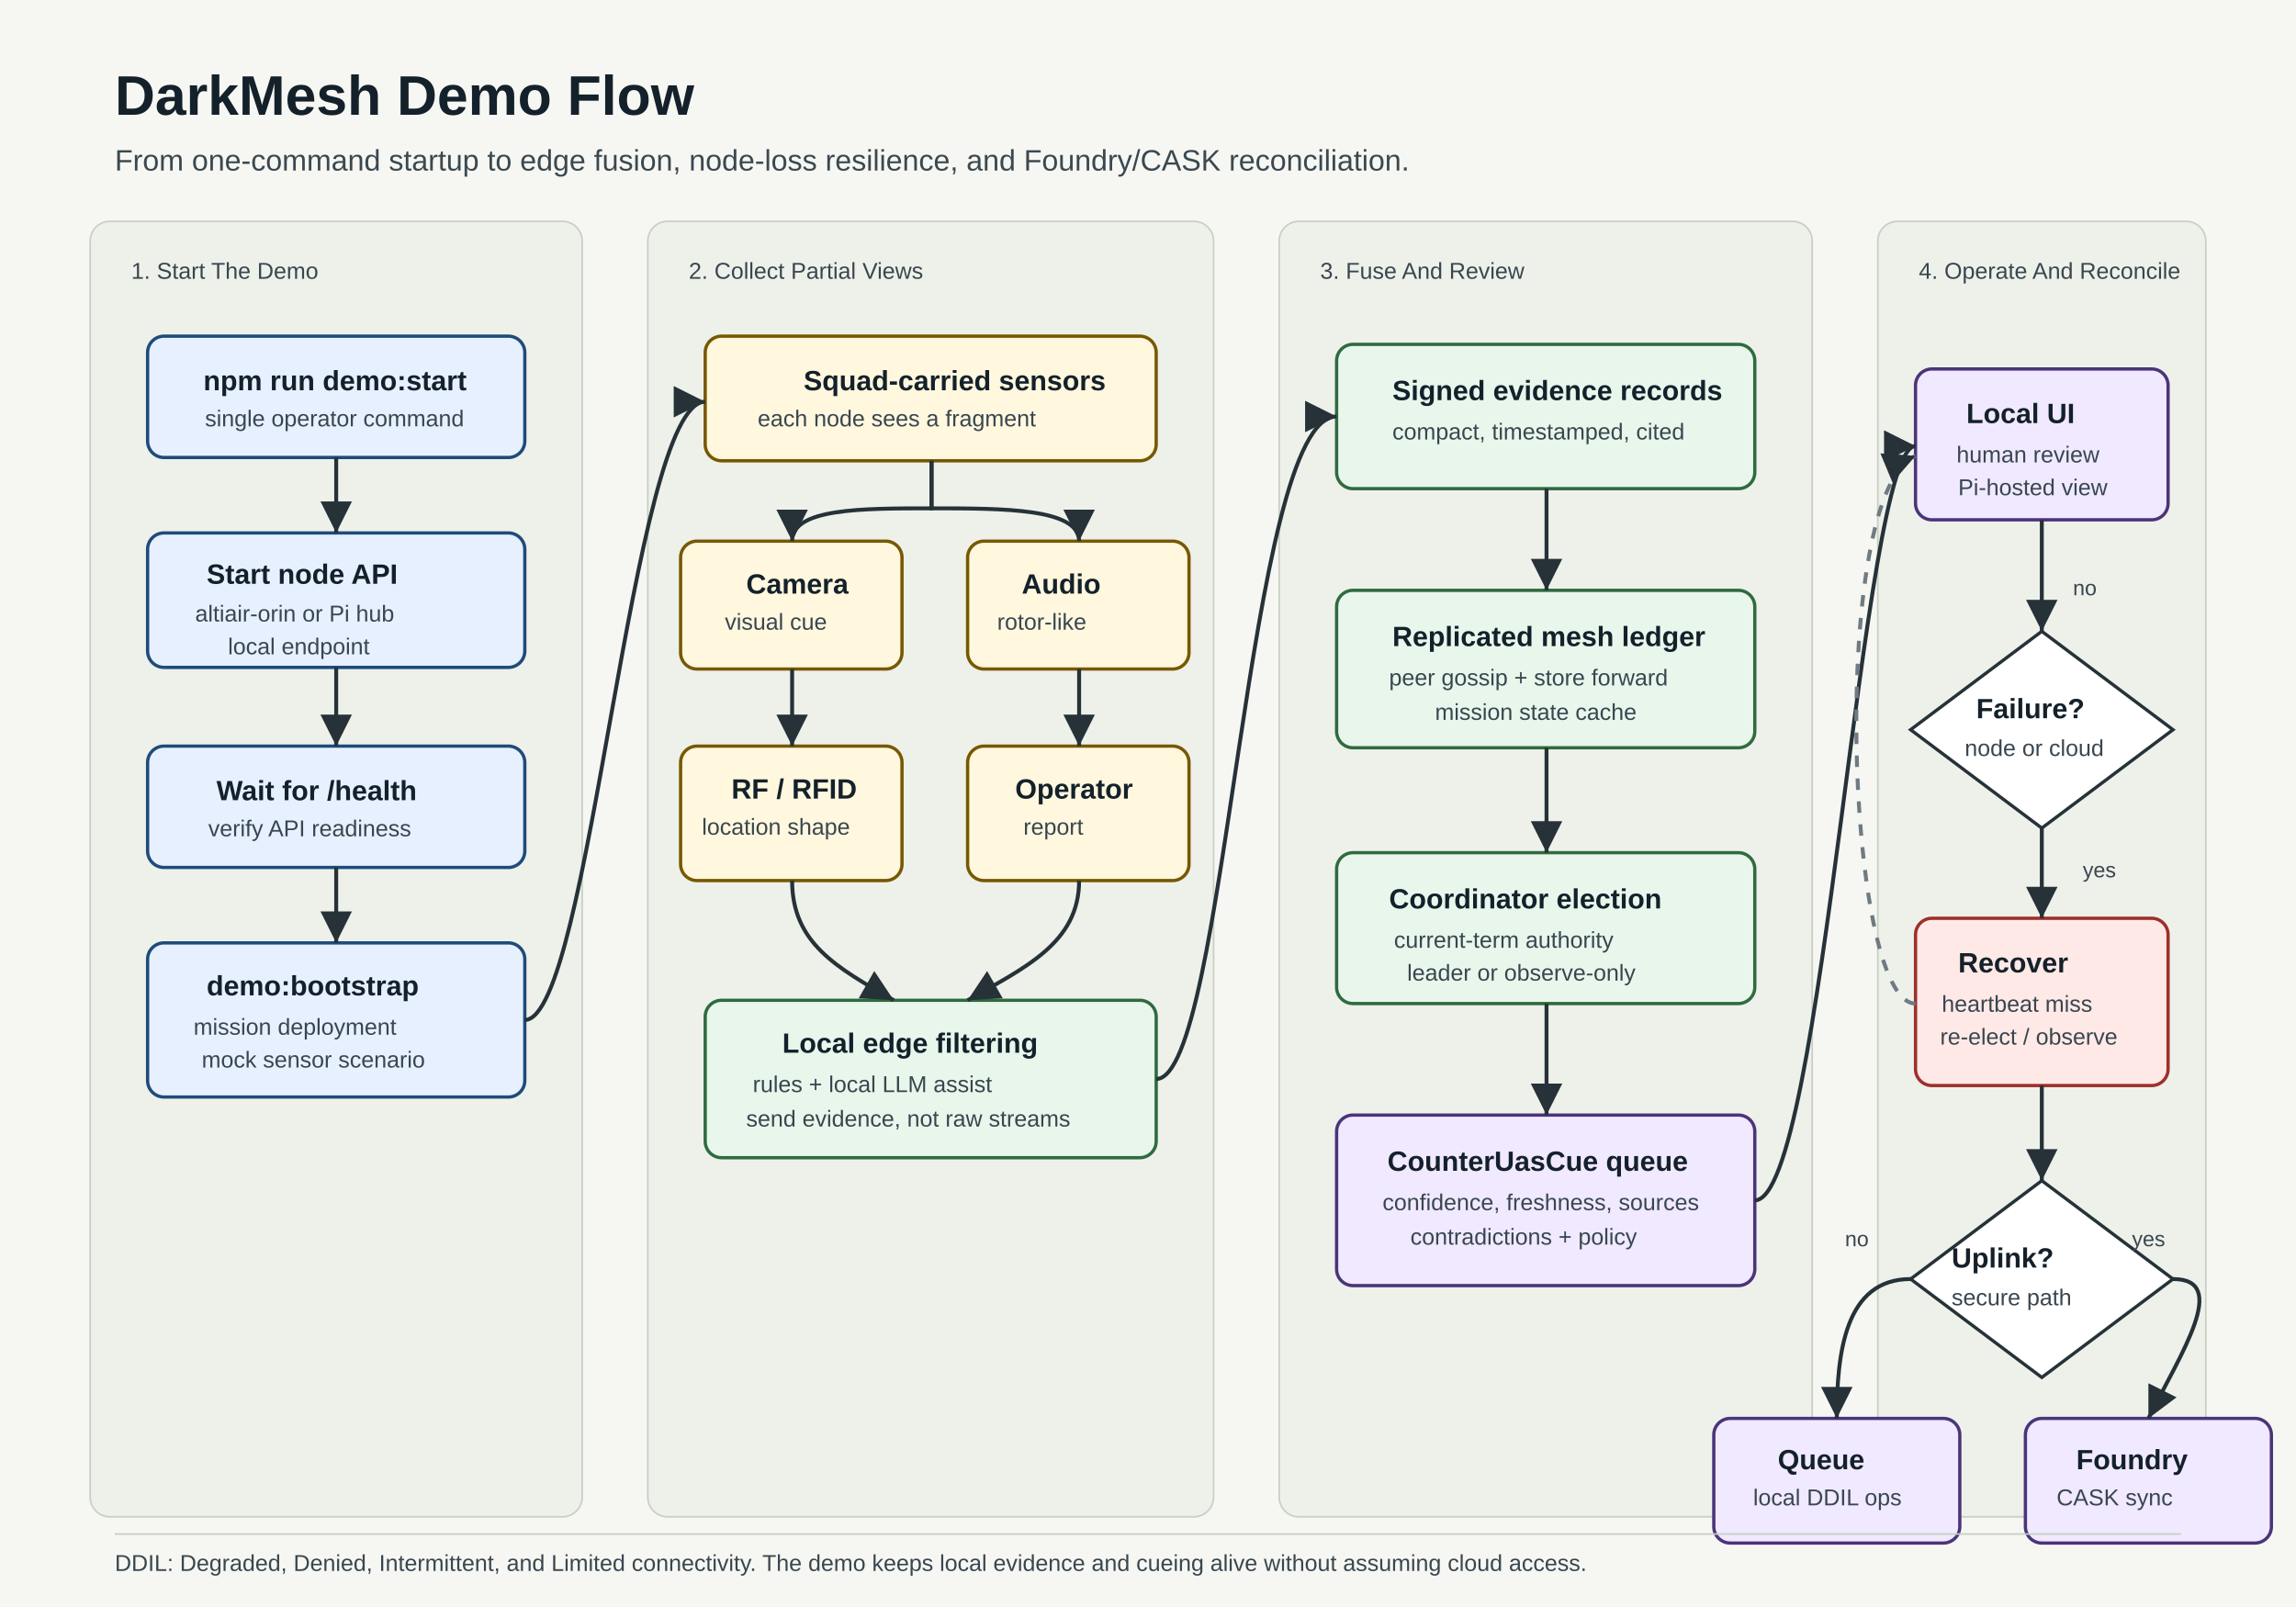
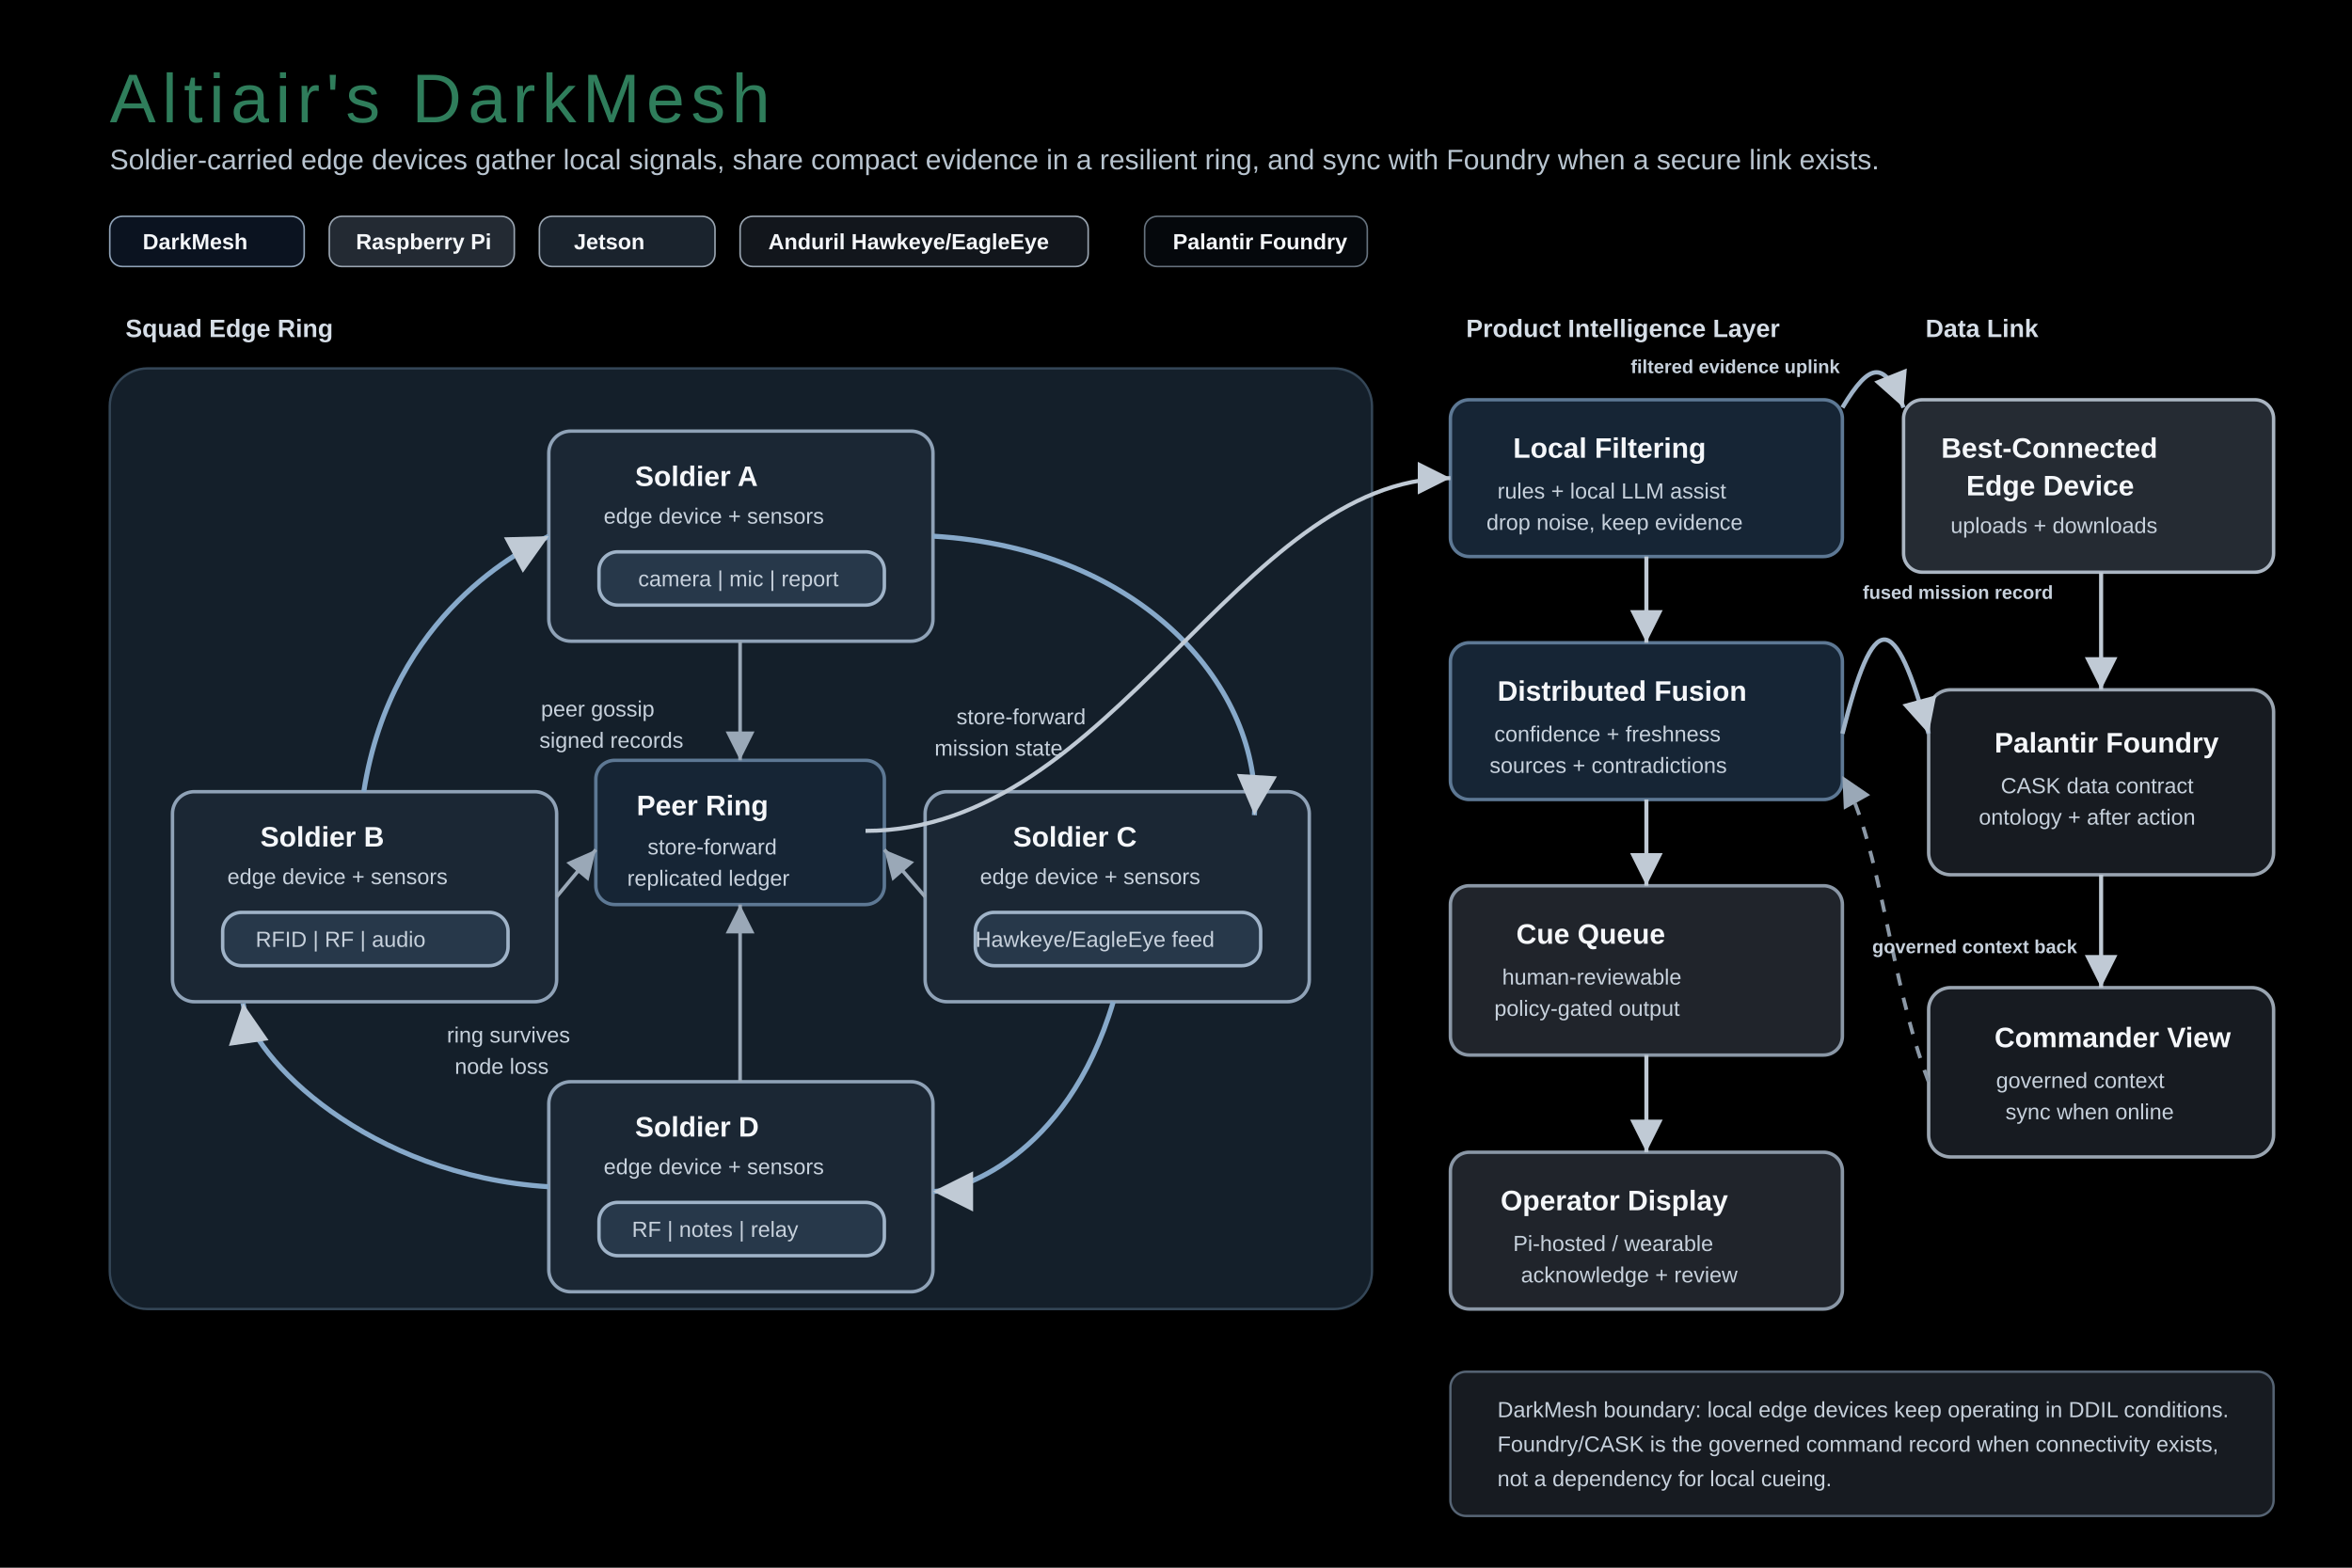
- <svg xmlns="http://www.w3.org/2000/svg" width="1400" height="980" viewBox="0 0 1400 980" role="img" aria-labelledby="title desc">
+ <svg xmlns="http://www.w3.org/2000/svg" width="1500" height="1000" viewBox="0 0 1500 1000" role="img" aria-labelledby="title desc">
  <defs>
    <marker id="arrow" markerWidth="12" markerHeight="12" refX="10" refY="6" orient="auto">
-       <path d="M2,2 L10,6 L2,10 Z" fill="#263238" />
+       <path d="M2,2 L10,6 L2,10 Z" fill="#c0cad5" />
+     </marker>
+     <marker id="softArrow" markerWidth="12" markerHeight="12" refX="10" refY="6" orient="auto">
+       <path d="M2,2 L10,6 L2,10 Z" fill="#9aa8b7" />
    </marker>
    <style>
-       .bg { fill: #f6f7f2; }
-       .title { font: 700 34px Arial, Helvetica, sans-serif; fill: #14212b; }
-       .subtitle { font: 18px Arial, Helvetica, sans-serif; fill: #3b4850; }
-       .box { fill: #ffffff; stroke: #263238; stroke-width: 2; rx: 10; }
-       .cmd { fill: #e7f0ff; stroke: #1f4b7a; stroke-width: 2; rx: 10; }
-       .sensor { fill: #fff7de; stroke: #775800; stroke-width: 2; rx: 10; }
-       .mesh { fill: #e9f6ec; stroke: #2f6b3f; stroke-width: 2; rx: 10; }
-       .review { fill: #f0e9ff; stroke: #4b347a; stroke-width: 2; rx: 10; }
-       .decision { fill: #ffffff; stroke: #263238; stroke-width: 2; }
-       .fail { fill: #ffe9e7; stroke: #9d302a; stroke-width: 2; rx: 10; }
-       .text { font: 700 17px Arial, Helvetica, sans-serif; fill: #14212b; }
-       .small { font: 14px Arial, Helvetica, sans-serif; fill: #39464f; }
-       .label { font: 13px Arial, Helvetica, sans-serif; fill: #39464f; }
-       .line { stroke: #263238; stroke-width: 2.4; fill: none; marker-end: url(#arrow); }
-       .dash { stroke: #6f7a82; stroke-width: 2.4; stroke-dasharray: 7 7; fill: none; marker-end: url(#arrow); }
-       .band { fill: #eef1ea; stroke: #c8cfc3; stroke-width: 1; rx: 12; }
+       .bg { fill: #000000; }
+       .title { font: 400 44px Nasalization, "Arial Rounded MT Bold", "Eurostile Extended", Orbitron, Michroma, Futura, Arial, sans-serif; fill: #2f7d5b; letter-spacing: 4px; }
+       .subtitle { font: 18px Arial, Helvetica, sans-serif; fill: #b8c4cf; }
+       .section { font: 700 16px Arial, Helvetica, sans-serif; fill: #d6dee7; text-transform: uppercase; }
+       .box { fill: #1c2631; stroke: #657383; stroke-width: 2; rx: 12; }
+       .soldier { fill: #1b2734; stroke: #8fa2b7; stroke-width: 2.2; rx: 14; }
+       .device { fill: #27384a; stroke: #9fb3c8; stroke-width: 2.2; rx: 12; }
+       .mesh { fill: #162535; stroke: #5d7894; stroke-width: 2.2; rx: 12; }
+       .review { fill: #20242b; stroke: #8a97a6; stroke-width: 2.2; rx: 12; }
+       .cloud { fill: #171b21; stroke: #9aa5b1; stroke-width: 2.2; rx: 14; }
+       .warn { fill: #252b33; stroke: #aab5c2; stroke-width: 2.2; rx: 12; }
+       .badge { fill: #05080c; stroke: #66727e; stroke-width: 1; rx: 8; }
+       .badgeAlt { fill: #0b1320; stroke: #8fa2b7; stroke-width: 1; rx: 8; }
+       .badgePi { fill: #232a33; stroke: #9aa5b1; stroke-width: 1; rx: 8; }
+       .badgeJetson { fill: #1a232d; stroke: #9aa5b1; stroke-width: 1; rx: 8; }
+       .badgeAnduril { fill: #12161c; stroke: #9aa5b1; stroke-width: 1; rx: 8; }
+       .badgeText { font: 700 14px Arial, Helvetica, sans-serif; fill: #f5f7fa; }
+       .text { font: 700 18px Arial, Helvetica, sans-serif; fill: #f5f7fa; }
+       .small { font: 14px Arial, Helvetica, sans-serif; fill: #c7d1dc; }
+       .tiny { font: 12px Arial, Helvetica, sans-serif; fill: #aeb9c5; }
+       .linkLabel { font: 700 12px Arial, Helvetica, sans-serif; fill: #c7d1dc; }
+       .line { stroke: #c0cad5; stroke-width: 2.6; fill: none; marker-end: url(#arrow); }
+       .greenLine { stroke: #9fb3c8; stroke-width: 2.8; fill: none; marker-end: url(#arrow); }
+       .greenDash { stroke: #8b98a6; stroke-width: 2.4; stroke-dasharray: 8 8; fill: none; marker-end: url(#softArrow); }
+       .ring { stroke: #87a9ca; stroke-width: 3.2; fill: none; marker-end: url(#arrow); }
+       .soft { stroke: #9aa8b7; stroke-width: 2.3; fill: none; marker-end: url(#softArrow); }
+       .dash { stroke: #8b98a6; stroke-width: 2.4; stroke-dasharray: 8 8; fill: none; marker-end: url(#softArrow); }
+       .ringArea { fill: #141f2a; stroke: #344657; stroke-width: 1.5; rx: 24; }
+       .legend { fill: #171b21; stroke: #566474; stroke-width: 1.5; rx: 10; }
    </style>
  </defs>
-   <rect class="bg" width="1400" height="980" />
-   <text x="70" y="70" class="title">DarkMesh Demo Flow</text>
-   <text x="70" y="104" class="subtitle">From one-command startup to edge fusion, node-loss resilience, and Foundry/CASK reconciliation.</text>
-   <rect x="55" y="135" width="300" height="790" class="band" />
-   <text x="80" y="170" class="small">1. Start The Demo</text>
-   <rect x="90" y="205" width="230" height="74" class="cmd" />
-   <text x="124" y="238" class="text">npm run demo:start</text>
-   <text x="125" y="260" class="small">single operator command</text>
-   <rect x="90" y="325" width="230" height="82" class="cmd" />
-   <text x="126" y="356" class="text">Start node API</text>
-   <text x="119" y="379" class="small">altiair-orin or Pi hub</text>
-   <text x="139" y="399" class="small">local endpoint</text>
-   <rect x="90" y="455" width="230" height="74" class="cmd" />
-   <text x="132" y="488" class="text">Wait for /health</text>
-   <text x="127" y="510" class="small">verify API readiness</text>
-   <rect x="90" y="575" width="230" height="94" class="cmd" />
-   <text x="126" y="607" class="text">demo:bootstrap</text>
-   <text x="118" y="631" class="small">mission deployment</text>
-   <text x="123" y="651" class="small">mock sensor scenario</text>
-   <path d="M205 279 L205 325" class="line" />
-   <path d="M205 407 L205 455" class="line" />
-   <path d="M205 529 L205 575" class="line" />
-   <rect x="395" y="135" width="345" height="790" class="band" />
-   <text x="420" y="170" class="small">2. Collect Partial Views</text>
-   <rect x="430" y="205" width="275" height="76" class="sensor" />
-   <text x="490" y="238" class="text">Squad-carried sensors</text>
-   <text x="462" y="260" class="small">each node sees a fragment</text>
-   <rect x="415" y="330" width="135" height="78" class="sensor" />
-   <text x="455" y="362" class="text">Camera</text>
-   <text x="442" y="384" class="small">visual cue</text>
-   <rect x="590" y="330" width="135" height="78" class="sensor" />
-   <text x="623" y="362" class="text">Audio</text>
-   <text x="608" y="384" class="small">rotor-like</text>
-   <rect x="415" y="455" width="135" height="82" class="sensor" />
-   <text x="446" y="487" class="text">RF / RFID</text>
-   <text x="428" y="509" class="small">location shape</text>
-   <rect x="590" y="455" width="135" height="82" class="sensor" />
-   <text x="619" y="487" class="text">Operator</text>
-   <text x="624" y="509" class="small">report</text>
-   <rect x="430" y="610" width="275" height="96" class="mesh" />
-   <text x="477" y="642" class="text">Local edge filtering</text>
-   <text x="459" y="666" class="small">rules + local LLM assist</text>
-   <text x="455" y="687" class="small">send evidence, not raw streams</text>
-   <path d="M320 622 C360 622 385 245 430 245" class="line" />
-   <path d="M568 281 L568 310 C525 310 483 310 483 330" class="line" />
-   <path d="M568 281 L568 310 C612 310 658 310 658 330" class="line" />
-   <path d="M483 408 L483 455" class="line" />
-   <path d="M658 408 L658 455" class="line" />
-   <path d="M483 537 C483 575 510 590 545 610" class="line" />
-   <path d="M658 537 C658 575 625 590 590 610" class="line" />
-   <rect x="780" y="135" width="325" height="790" class="band" />
-   <text x="805" y="170" class="small">3. Fuse And Review</text>
-   <rect x="815" y="210" width="255" height="88" class="mesh" />
-   <text x="849" y="244" class="text">Signed evidence records</text>
-   <text x="849" y="268" class="small">compact, timestamped, cited</text>
-   <rect x="815" y="360" width="255" height="96" class="mesh" />
-   <text x="849" y="394" class="text">Replicated mesh ledger</text>
-   <text x="847" y="418" class="small">peer gossip + store forward</text>
-   <text x="875" y="439" class="small">mission state cache</text>
-   <rect x="815" y="520" width="255" height="92" class="mesh" />
-   <text x="847" y="554" class="text">Coordinator election</text>
-   <text x="850" y="578" class="small">current-term authority</text>
-   <text x="858" y="598" class="small">leader or observe-only</text>
-   <rect x="815" y="680" width="255" height="104" class="review" />
-   <text x="846" y="714" class="text">CounterUasCue queue</text>
-   <text x="843" y="738" class="small">confidence, freshness, sources</text>
-   <text x="860" y="759" class="small">contradictions + policy</text>
-   <path d="M705 658 C748 658 760 254 815 254" class="line" />
-   <path d="M943 298 L943 360" class="line" />
-   <path d="M943 456 L943 520" class="line" />
-   <path d="M943 612 L943 680" class="line" />
-   <rect x="1145" y="135" width="200" height="790" class="band" />
-   <text x="1170" y="170" class="small">4. Operate And Reconcile</text>
-   <rect x="1168" y="225" width="154" height="92" class="review" />
-   <text x="1199" y="258" class="text">Local UI</text>
-   <text x="1193" y="282" class="small">human review</text>
-   <text x="1194" y="302" class="small">Pi-hosted view</text>
-   <polygon points="1245,385 1325,445 1245,505 1165,445" class="decision" />
-   <text x="1205" y="438" class="text">Failure?</text>
-   <text x="1198" y="461" class="small">node or cloud</text>
-   <rect x="1168" y="560" width="154" height="102" class="fail" />
-   <text x="1194" y="593" class="text">Recover</text>
-   <text x="1184" y="617" class="small">heartbeat miss</text>
-   <text x="1183" y="637" class="small">re-elect / observe</text>
-   <polygon points="1245,720 1325,780 1245,840 1165,780" class="decision" />
-   <text x="1190" y="773" class="text">Uplink?</text>
-   <text x="1190" y="796" class="small">secure path</text>
-   <rect x="1045" y="865" width="150" height="76" class="review" />
-   <text x="1084" y="896" class="text">Queue</text>
-   <text x="1069" y="918" class="small">local DDIL ops</text>
-   <rect x="1235" y="865" width="150" height="76" class="review" />
-   <text x="1266" y="896" class="text">Foundry</text>
-   <text x="1254" y="918" class="small">CASK sync</text>
-   <path d="M1070 732 C1112 732 1135 272 1168 272" class="line" />
-   <path d="M1245 317 L1245 385" class="line" />
-   <path d="M1245 505 L1245 560" class="line" />
-   <path d="M1245 662 L1245 720" class="line" />
-   <path d="M1165 780 C1125 780 1120 825 1120 865" class="line" />
-   <path d="M1325 780 C1360 780 1330 825 1310 865" class="line" />
-   <path d="M1168 612 C1125 612 1115 300 1168 278" class="dash" />
-   <text x="1270" y="535" class="label">yes</text>
-   <text x="1300" y="760" class="label">yes</text>
-   <text x="1125" y="760" class="label">no</text>
-   <text x="1264" y="363" class="label">no</text>
-   <rect x="70" y="935" width="1260" height="1" fill="#c8cfc3" />
-   <text x="70" y="958" class="small">DDIL: Degraded, Denied, Intermittent, and Limited connectivity. The demo keeps local evidence and cueing alive without assuming cloud access.</text>
+   <rect class="bg" width="1500" height="1000" />
+   <text x="70" y="78" class="title">Altiair's DarkMesh</text>
+   <text x="70" y="108" class="subtitle">Soldier-carried edge devices gather local signals, share compact evidence in a resilient ring, and sync with Foundry when a secure link exists.</text>
+   <rect x="70" y="138" width="124" height="32" class="badgeAlt" />
+   <text x="91" y="159" class="badgeText">DarkMesh</text>
+   <rect x="210" y="138" width="118" height="32" class="badgePi" />
+   <text x="227" y="159" class="badgeText">Raspberry Pi</text>
+   <rect x="344" y="138" width="112" height="32" class="badgeJetson" />
+   <text x="366" y="159" class="badgeText">Jetson</text>
+   <rect x="472" y="138" width="222" height="32" class="badgeAnduril" />
+   <text x="490" y="159" class="badgeText">Anduril Hawkeye/EagleEye</text>
+   <rect x="730" y="138" width="142" height="32" class="badge" />
+   <text x="748" y="159" class="badgeText">Palantir Foundry</text>
+   <text x="80" y="215" class="section">Squad Edge Ring</text>
+   <rect x="70" y="235" width="805" height="600" class="ringArea" />
+   <rect x="350" y="275" width="245" height="134" class="soldier" />
+   <text x="405" y="310" class="text">Soldier A</text>
+   <text x="385" y="334" class="small">edge device + sensors</text>
+   <rect x="382" y="352" width="182" height="34" class="device" />
+   <text x="407" y="374" class="small">camera | mic | report</text>
+   <rect x="110" y="505" width="245" height="134" class="soldier" />
+   <text x="166" y="540" class="text">Soldier B</text>
+   <text x="145" y="564" class="small">edge device + sensors</text>
+   <rect x="142" y="582" width="182" height="34" class="device" />
+   <text x="163" y="604" class="small">RFID | RF | audio</text>
+   <rect x="590" y="505" width="245" height="134" class="soldier" />
+   <text x="646" y="540" class="text">Soldier C</text>
+   <text x="625" y="564" class="small">edge device + sensors</text>
+   <rect x="622" y="582" width="182" height="34" class="device" />
+   <text x="622" y="604" class="small">Hawkeye/EagleEye feed</text>
+   <rect x="350" y="690" width="245" height="134" class="soldier" />
+   <text x="405" y="725" class="text">Soldier D</text>
+   <text x="385" y="749" class="small">edge device + sensors</text>
+   <rect x="382" y="767" width="182" height="34" class="device" />
+   <text x="403" y="789" class="small">RF | notes | relay</text>
+   <path d="M595 342 C730 350 805 440 800 520" class="ring" />
+   <path d="M710 639 C680 740 610 760 595 760" class="ring" />
+   <path d="M350 757 C235 750 160 675 155 640" class="ring" />
+   <path d="M232 505 C250 390 335 350 350 342" class="ring" />
+   <text x="345" y="457" class="small">peer gossip</text>
+   <text x="344" y="477" class="small">signed records</text>
+   <text x="610" y="462" class="small">store-forward</text>
+   <text x="596" y="482" class="small">mission state</text>
+   <text x="285" y="665" class="small">ring survives</text>
+   <text x="290" y="685" class="small">node loss</text>
+   <rect x="380" y="485" width="184" height="92" class="mesh" />
+   <text x="406" y="520" class="text">Peer Ring</text>
+   <text x="413" y="545" class="small">store-forward</text>
+   <text x="400" y="565" class="small">replicated ledger</text>
+   <path d="M472 409 L472 485" class="soft" />
+   <path d="M355 572 L380 542" class="soft" />
+   <path d="M590 572 L564 542" class="soft" />
+   <path d="M472 690 L472 577" class="soft" />
+   <text x="935" y="215" class="section">Product Intelligence Layer</text>
+   <rect x="925" y="255" width="250" height="100" class="mesh" />
+   <text x="965" y="292" class="text">Local Filtering</text>
+   <text x="955" y="318" class="small">rules + local LLM assist</text>
+   <text x="948" y="338" class="small">drop noise, keep evidence</text>
+   <rect x="925" y="410" width="250" height="100" class="mesh" />
+   <text x="955" y="447" class="text">Distributed Fusion</text>
+   <text x="953" y="473" class="small">confidence + freshness</text>
+   <text x="950" y="493" class="small">sources + contradictions</text>
+   <rect x="925" y="565" width="250" height="108" class="review" />
+   <text x="967" y="602" class="text">Cue Queue</text>
+   <text x="958" y="628" class="small">human-reviewable</text>
+   <text x="953" y="648" class="small">policy-gated output</text>
+   <rect x="925" y="735" width="250" height="100" class="review" />
+   <text x="957" y="772" class="text">Operator Display</text>
+   <text x="965" y="798" class="small">Pi-hosted / wearable</text>
+   <text x="970" y="818" class="small">acknowledge + review</text>
+   <path d="M552 530 C710 530 790 305 925 305" class="line" />
+   <path d="M1050 355 L1050 410" class="line" />
+   <path d="M1050 510 L1050 565" class="line" />
+   <path d="M1050 673 L1050 735" class="line" />
+   <text x="1228" y="215" class="section">Data Link</text>
+   <rect x="1214" y="255" width="236" height="110" class="warn" />
+   <text x="1238" y="292" class="text">Best-Connected</text>
+   <text x="1254" y="316" class="text">Edge Device</text>
+   <text x="1244" y="340" class="small">uploads + downloads</text>
+   <rect x="1230" y="440" width="220" height="118" class="cloud" />
+   <text x="1272" y="480" class="text">Palantir Foundry</text>
+   <text x="1276" y="506" class="small">CASK data contract</text>
+   <text x="1262" y="526" class="small">ontology + after action</text>
+   <rect x="1230" y="630" width="220" height="108" class="cloud" />
+   <text x="1272" y="668" class="text">Commander View</text>
+   <text x="1273" y="694" class="small">governed context</text>
+   <text x="1279" y="714" class="small">sync when online</text>
+   <path d="M1175 260 C1193 230 1202 230 1214 260" class="greenLine" />
+   <text x="1040" y="238" class="linkLabel">filtered evidence uplink</text>
+   <path d="M1175 468 C1195 388 1208 388 1230 468" class="greenLine" />
+   <text x="1188" y="382" class="linkLabel">fused mission record</text>
+   <path d="M1340 365 L1340 440" class="line" />
+   <path d="M1340 558 L1340 630" class="line" />
+   <path d="M1230 690 C1205 625 1200 540 1175 495" class="greenDash" />
+   <text x="1194" y="608" class="linkLabel">governed context back</text>
+   <rect x="925" y="875" width="525" height="92" class="legend" />
+   <text x="955" y="904" class="small">DarkMesh boundary: local edge devices keep operating in DDIL conditions.</text>
+   <text x="955" y="926" class="small">Foundry/CASK is the governed command record when connectivity exists,</text>
+   <text x="955" y="948" class="small">not a dependency for local cueing.</text>
</svg>
